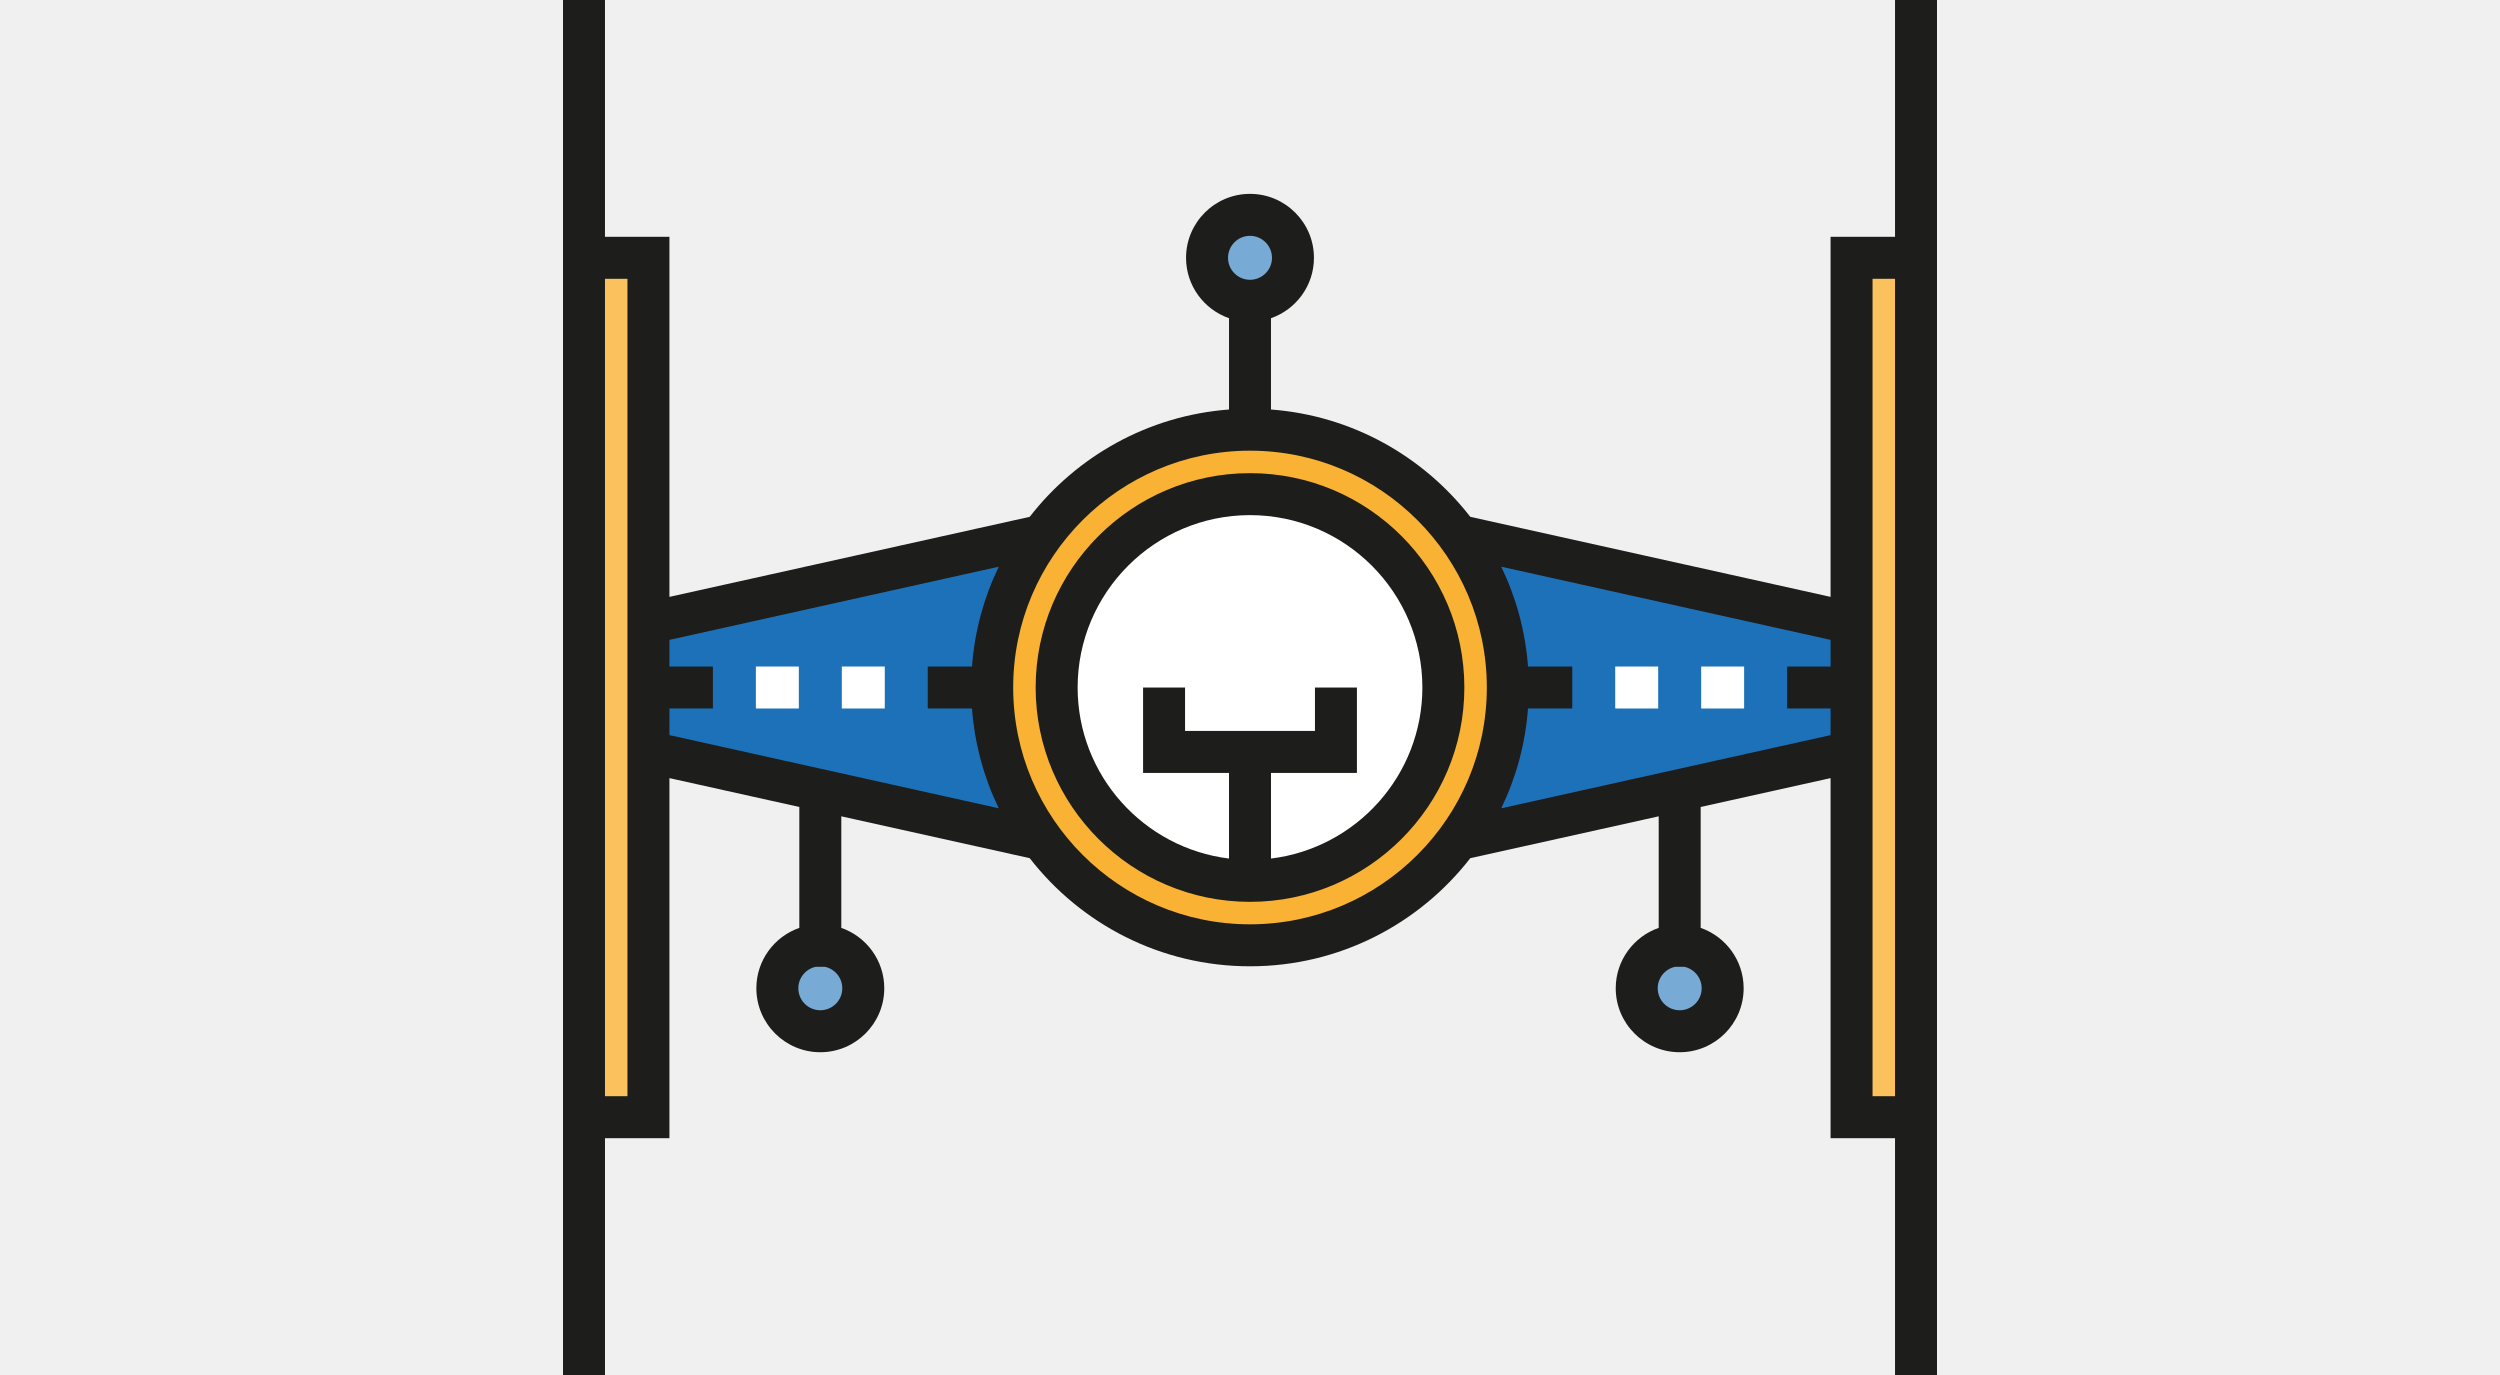
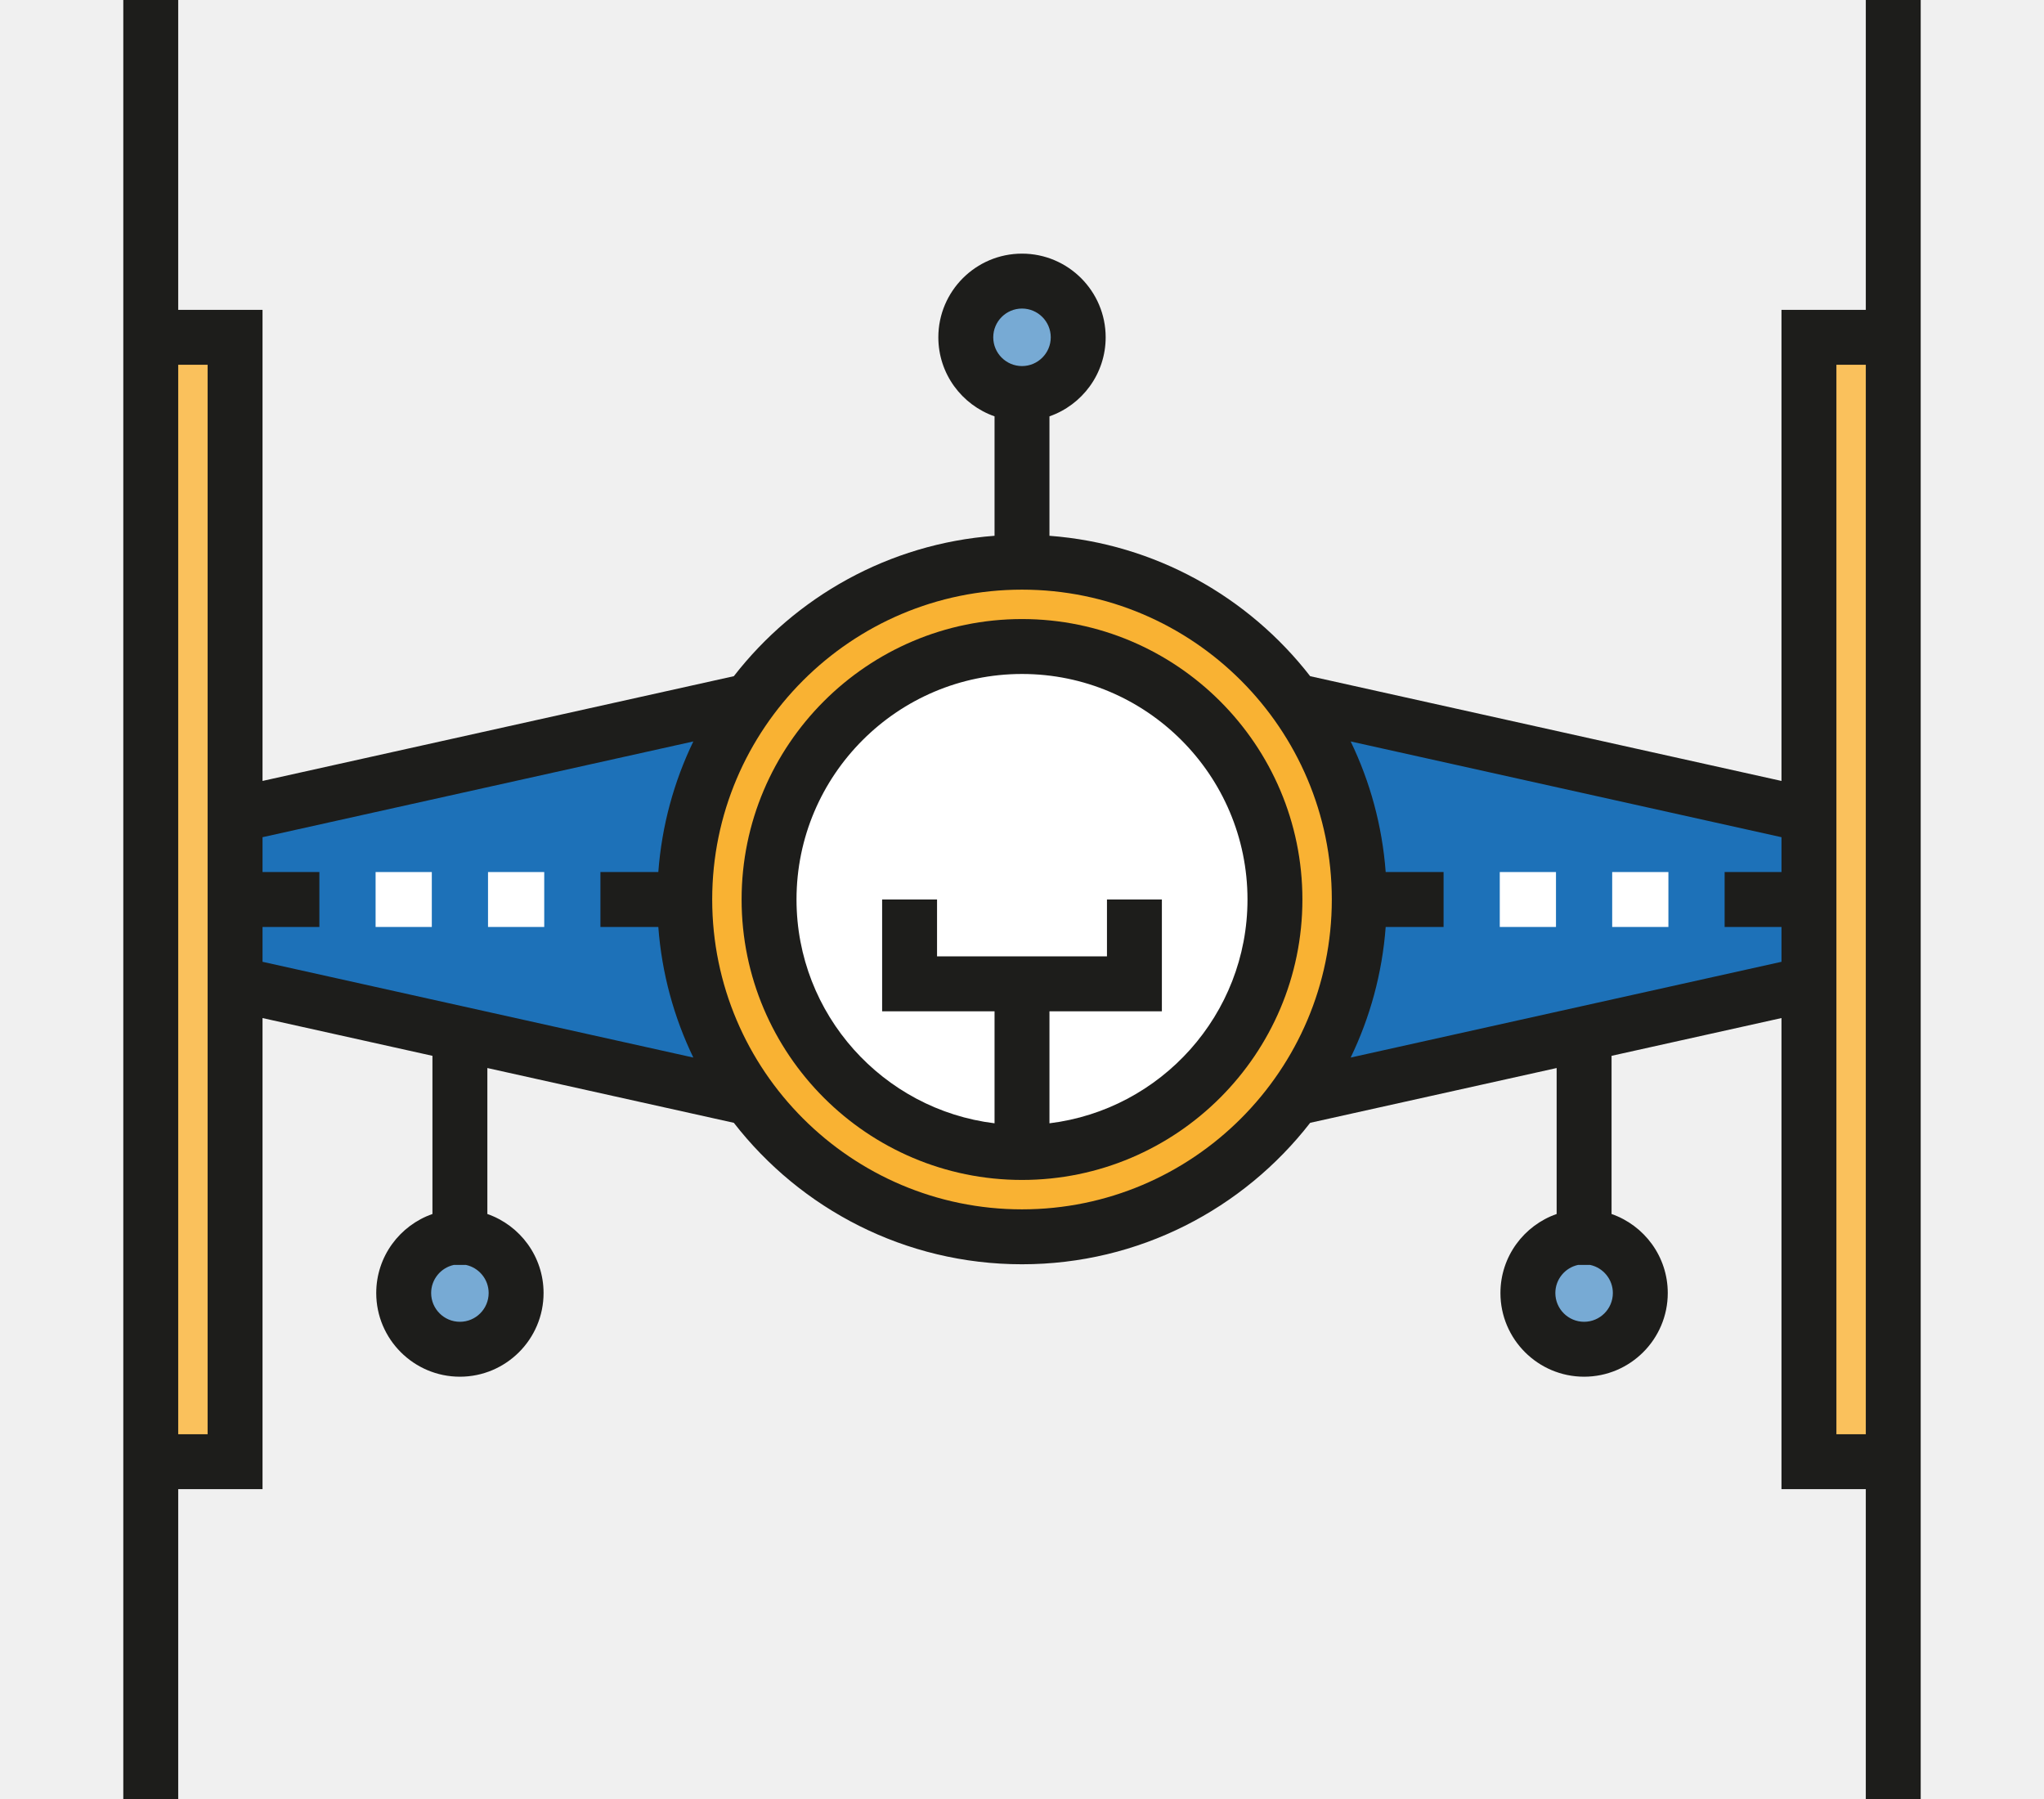
- <svg xmlns="http://www.w3.org/2000/svg" version="1.1" id="Layer_1" width="200" height="110" x="0px" y="0px" viewBox="0 0 512.001 512.001" style="enable-background:new 0 0 512.001 512.001;" xml:space="preserve">
+ <svg xmlns="http://www.w3.org/2000/svg" version="1.1" id="Layer_1" width="125" height="110" x="0px" y="0px" viewBox="0 0 512.001 512.001" style="enable-background:new 0 0 512.001 512.001;" xml:space="preserve">
  <g>
    <circle style="fill:#77AAD4;" cx="96.002" cy="367.999" r="16" />
    <circle style="fill:#77AAD4;" cx="256.004" cy="96.001" r="16" />
    <circle style="fill:#77AAD4;" cx="416.005" cy="367.999" r="16" />
  </g>
  <circle style="fill:#F9B233;" cx="256.004" cy="256.003" r="96.001" />
  <g>
    <path style="fill:#1D71B8;" d="M336.001,200v2.927C346.108,218.131,352,236.376,352,256.002s-5.894,37.871-15.999,53.074v2.927   l143.999-32v-47.999L336.001,200z" />
    <path style="fill:#1D71B8;" d="M160.002,256c0-19.624,5.894-37.871,15.999-53.074v-2.927L32.001,232.001V280l143.999,32v-2.927   C165.895,293.871,160.002,275.625,160.002,256z" />
  </g>
  <circle style="fill:#FFFFFF;" cx="256.004" cy="256.003" r="72.003" />
  <g>
    <rect x="8.002" y="96.001" style="fill:#FAC15C;" width="23.998" height="320.003" />
    <rect x="480.006" y="96.001" style="fill:#FAC15C;" width="23.998" height="320.003" />
  </g>
  <g>
    <rect x="104.005" y="248.187" style="fill:#FFFFFF;" width="16" height="15.63" />
    <rect x="72.004" y="248.187" style="fill:#FFFFFF;" width="16" height="15.63" />
    <rect x="423.997" y="248.187" style="fill:#FFFFFF;" width="16" height="15.63" />
    <rect x="391.997" y="248.187" style="fill:#FFFFFF;" width="16" height="15.63" />
  </g>
  <g>
    <path style="fill:#1D1D1B;" d="M256.002,176.185c-44.01,0-79.815,35.805-79.815,79.815s35.805,79.815,79.815,79.815   s79.815-35.805,79.815-79.815S300.011,176.185,256.002,176.185z M263.817,319.693v-31.877h31.999V256h-15.63v16.185h-48.369V256   h-15.63v31.815h31.999v31.877c-31.717-3.87-56.37-30.947-56.37-63.692c0-35.392,28.793-64.185,64.185-64.185   s64.185,28.793,64.185,64.185C320.186,288.746,295.533,315.823,263.817,319.693z" />
    <path style="fill:#1D1D1B;" d="M496.186,0v88.185h-24v134.073l-134.158-29.812c-17.508-22.546-44.09-37.704-74.212-39.958v-33.996   c9.303-3.242,16-12.097,16-22.492c0-13.131-10.684-23.814-23.815-23.814S232.186,82.869,232.186,96c0,10.395,6.697,19.25,16,22.492   v33.996c-30.124,2.254-56.704,17.412-74.212,39.958L39.816,222.258V88.185h-24V0H0.187v512h15.63v-88.185h24V289.743l48.369,10.748   v45.017c-9.303,3.242-16,12.097-16,22.492c0,13.131,10.684,23.814,23.815,23.814s23.815-10.684,23.815-23.814   c0-10.395-6.697-19.25-16-22.492v-41.543l70.157,15.59c19.008,24.478,48.708,40.26,82.028,40.26s63.02-15.782,82.028-40.26   l70.157-15.59v41.543c-9.303,3.242-16,12.097-16,22.492c0,13.131,10.684,23.814,23.815,23.814   c13.132,0,23.815-10.684,23.815-23.814c0-10.395-6.697-19.25-16-22.492v-45.017l48.369-10.748v134.073h24v88.185h15.63V0H496.186z    M24.186,408.186h-8.369V103.815h8.369V408.186z M247.816,96c0-4.513,3.672-8.184,8.185-8.184s8.185,3.671,8.185,8.184   c0,4.513-3.672,8.185-8.185,8.185S247.816,100.513,247.816,96z M104.186,368.001c0,4.513-3.672,8.184-8.185,8.184   c-4.513,0-8.185-3.671-8.185-8.184c0-3.923,2.776-7.208,6.466-8.001h3.439C101.41,360.793,104.186,364.077,104.186,368.001z    M152.479,263.816c0.989,13.227,4.467,25.773,9.967,37.167L39.816,273.73v-9.916h16.185v-15.63H39.816v-9.916l122.63-27.251   c-5.5,11.393-8.978,23.939-9.967,37.167h-16.477v15.63h16.477V263.816z M256.002,344.185c-48.626,0-88.185-39.56-88.185-88.185   s39.559-88.185,88.185-88.185s88.185,39.56,88.185,88.185S304.626,344.185,256.002,344.185z M424.186,368.001   c0,4.513-3.672,8.184-8.185,8.184s-8.185-3.671-8.185-8.184c0-3.923,2.776-7.208,6.466-8.001h3.439   C421.41,360.793,424.186,364.077,424.186,368.001z M472.187,248.185h-16.185v15.63h16.185v9.916l-122.631,27.251   c5.5-11.393,8.978-23.939,9.967-37.167H376v-15.63h-16.477c-0.989-13.227-4.467-25.773-9.967-37.167l122.63,27.251v9.916H472.187z    M496.186,408.186h-8.369V103.815h8.369V408.186z" />
  </g>
  <g>
</g>
  <g>
</g>
  <g>
</g>
  <g>
</g>
  <g>
</g>
  <g>
</g>
  <g>
</g>
  <g>
</g>
  <g>
</g>
  <g>
</g>
  <g>
</g>
  <g>
</g>
  <g>
</g>
  <g>
</g>
  <g>
</g>
</svg>
